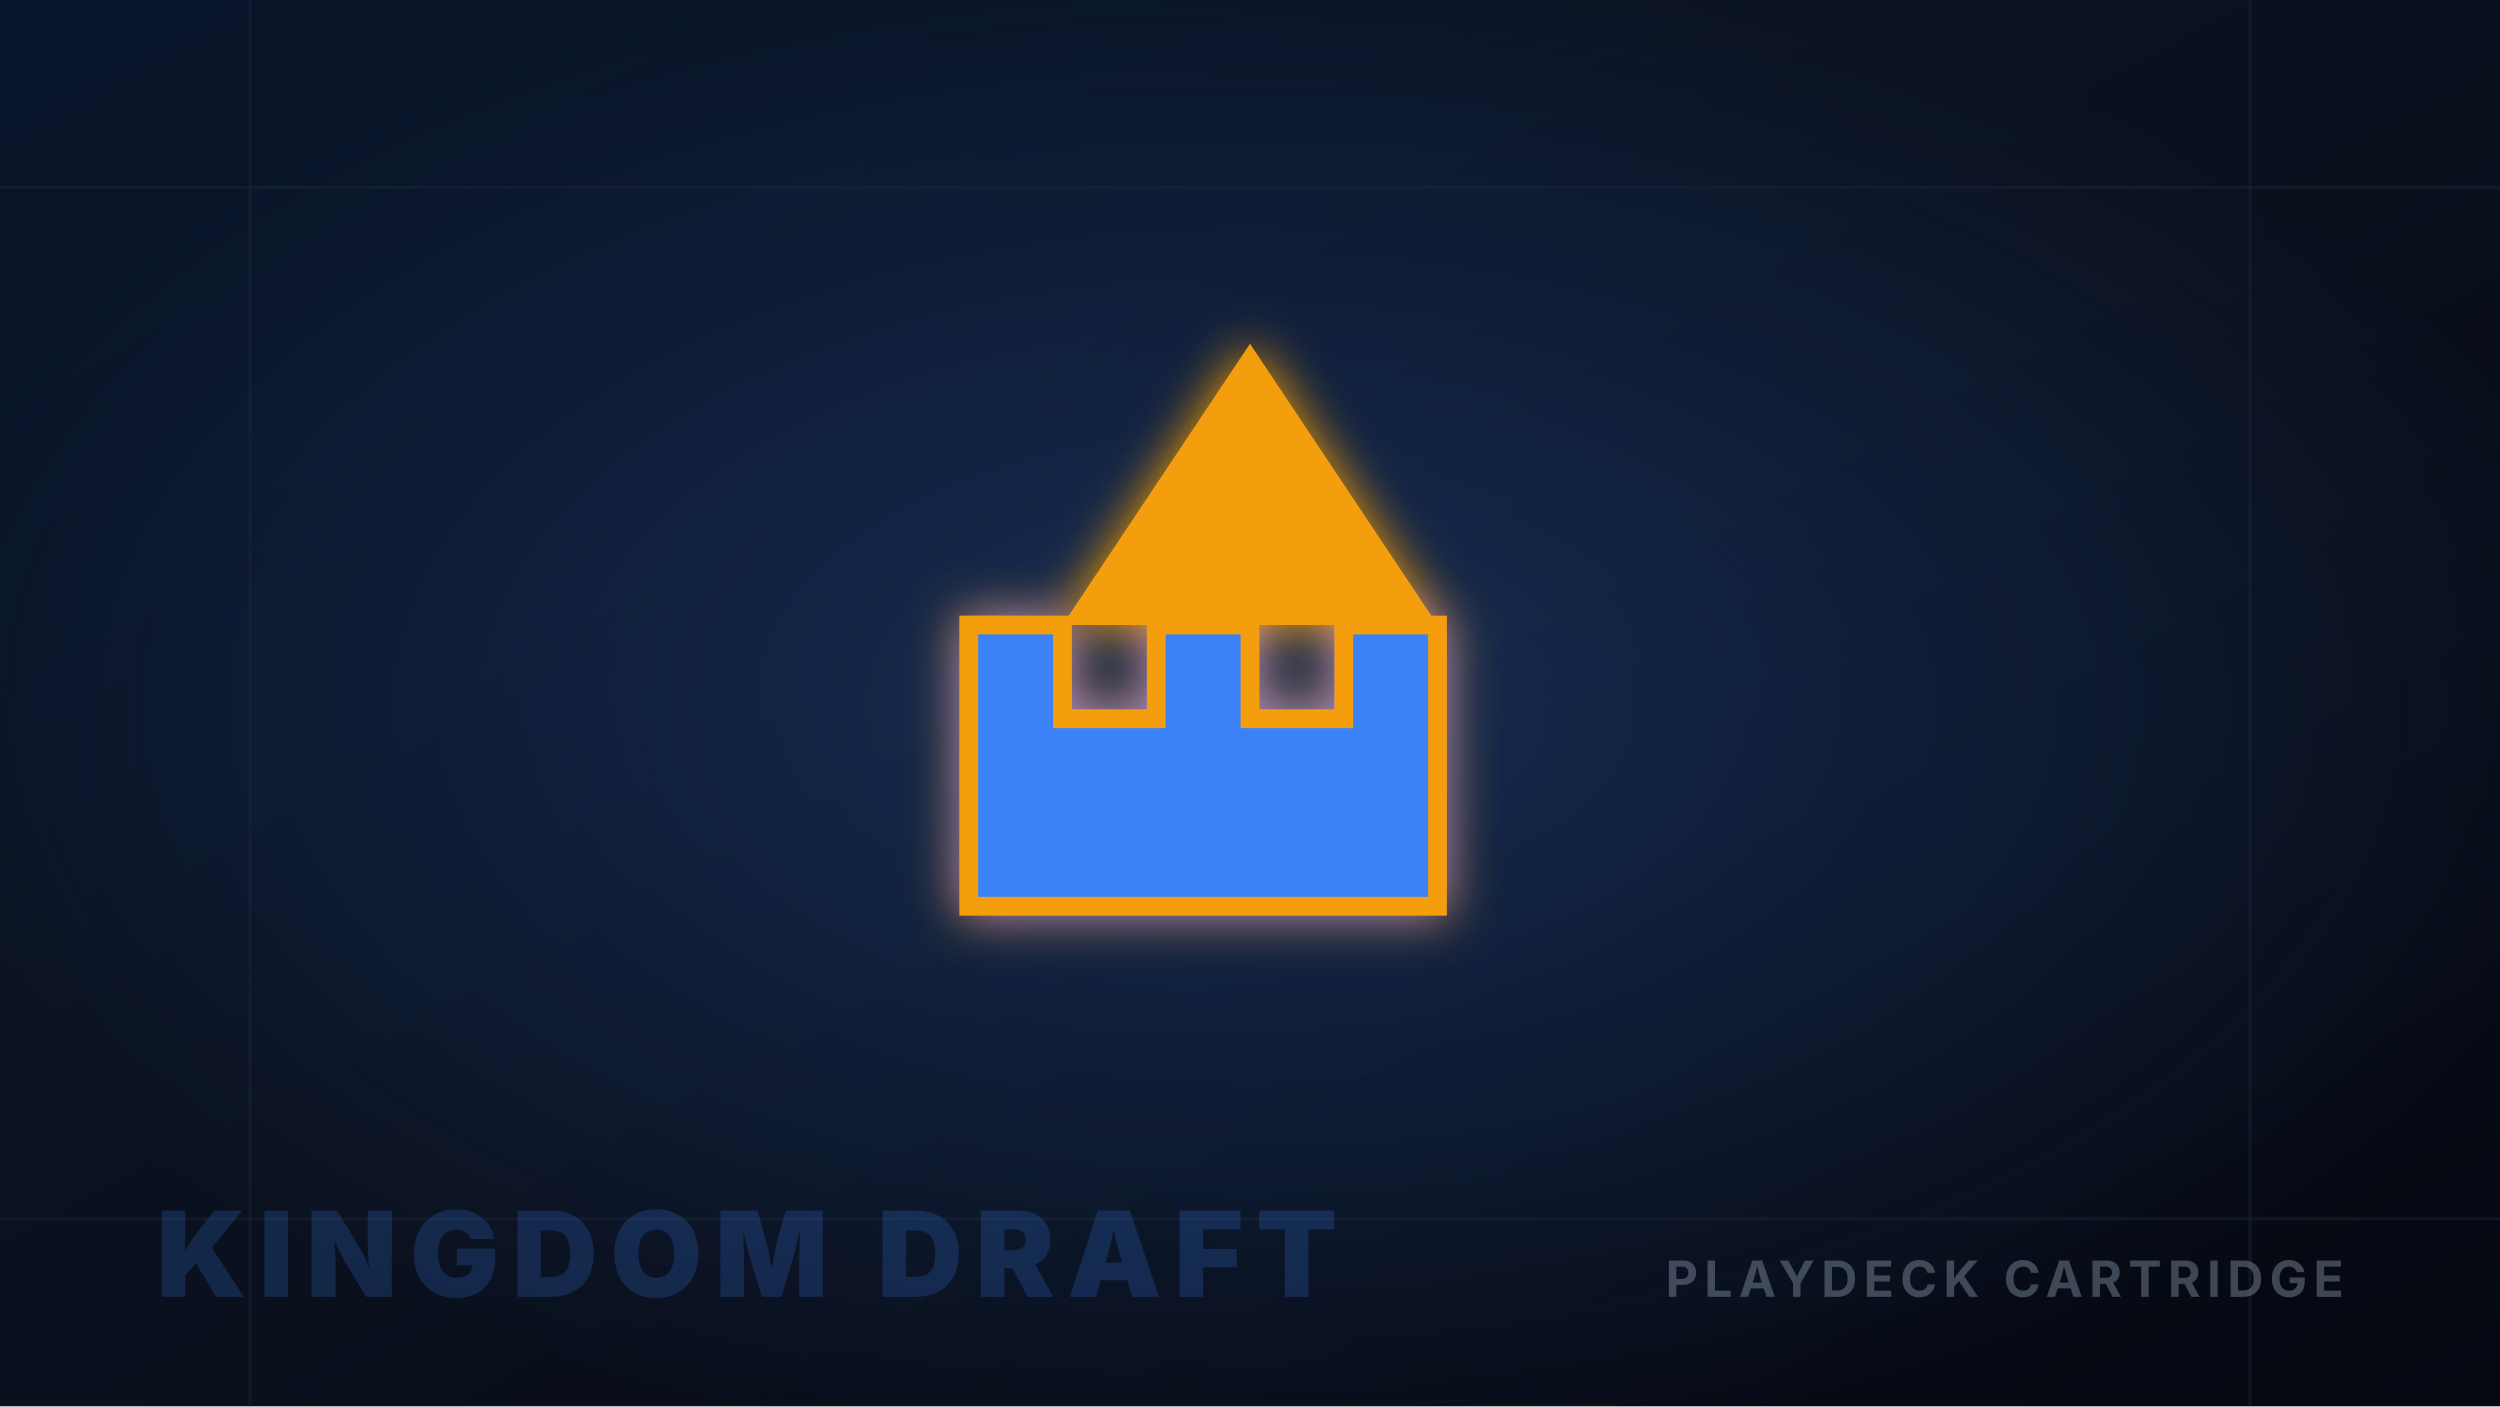
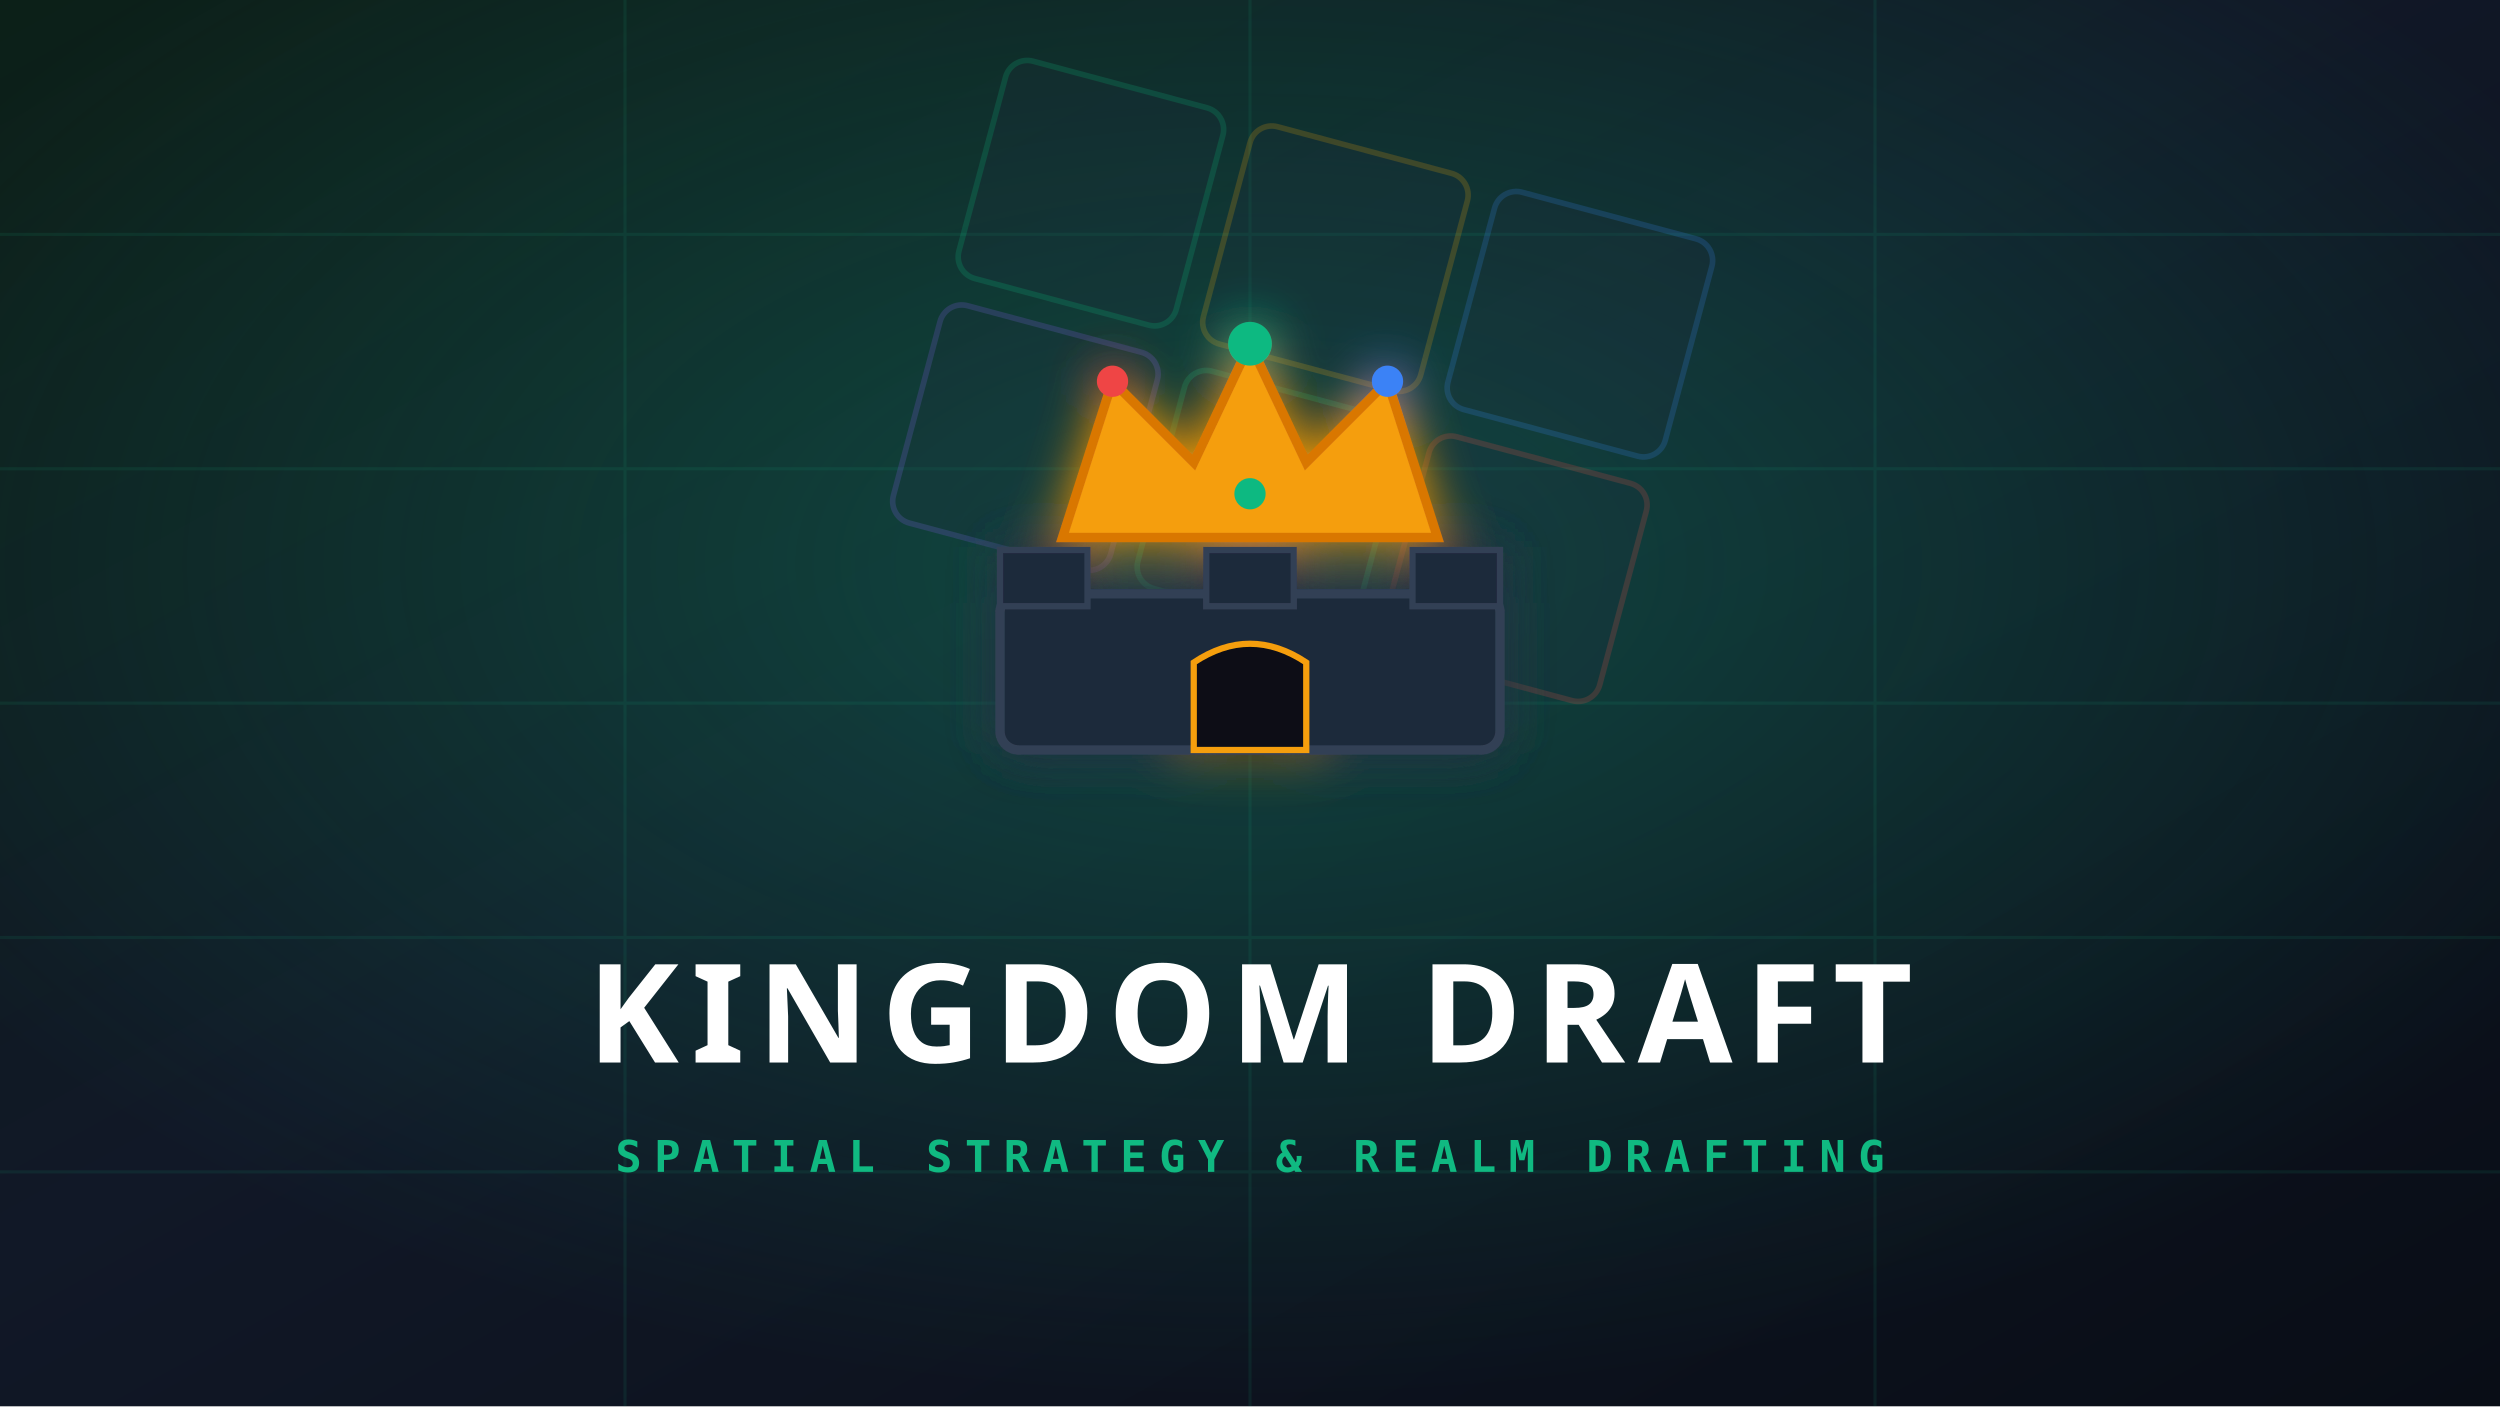
<svg xmlns="http://www.w3.org/2000/svg" viewBox="0 0 800 450" width="800" height="450">
  <defs>
    <linearGradient id="coverBg" x1="0%" y1="0%" x2="100%" y2="100%">
-       <stop offset="0%" stop-color="#09152b" />
-       <stop offset="50%" stop-color="#0a101d" />
-       <stop offset="100%" stop-color="#050811" />
+       <stop offset="0%" stop-color="#0c2018" />
+       <stop offset="45%" stop-color="#111827" />
+       <stop offset="100%" stop-color="#090d16" />
    </linearGradient>
-     <radialGradient id="coverGlow" cx="50%" cy="50%" r="55%">
-       <stop offset="0%" stop-color="#3b82f6" stop-opacity="0.25" />
-       <stop offset="100%" stop-color="#3b82f6" stop-opacity="0" />
+     <radialGradient id="emeraldCoverGlow" cx="50%" cy="40%" r="60%">
+       <stop offset="0%" stop-color="#10b981" stop-opacity="0.3" />
+       <stop offset="100%" stop-color="#10b981" stop-opacity="0" />
    </radialGradient>
-     <filter id="neonGlowCover" x="-20%" y="-20%" width="140%" height="140%">
+     <filter id="neonCoverGlow" x="-20%" y="-20%" width="140%" height="140%">
      <feGaussianBlur stdDeviation="8" result="blur" />
      <feMerge>
        <feMergeNode in="blur" />
        <feMergeNode in="SourceGraphic" />
      </feMerge>
    </filter>
  </defs>
  <rect width="800" height="450" fill="url(#coverBg)" />
-   <rect width="800" height="450" fill="url(#coverGlow)" />
-   <g stroke="#1e293b" stroke-width="1" stroke-opacity="0.4">
-     <line x1="80" y1="0" x2="80" y2="450" />
-     <line x1="720" y1="0" x2="720" y2="450" />
-     <line x1="0" y1="60" x2="800" y2="60" />
-     <line x1="0" y1="390" x2="800" y2="390" />
+   <rect width="800" height="450" fill="url(#emeraldCoverGlow)" />
+   <g opacity="0.1" stroke="#10b981" stroke-width="1">
+     <line x1="0" y1="75" x2="800" y2="75" />
+     <line x1="0" y1="150" x2="800" y2="150" />
+     <line x1="0" y1="225" x2="800" y2="225" />
+     <line x1="0" y1="300" x2="800" y2="300" />
+     <line x1="0" y1="375" x2="800" y2="375" />
+     <line x1="200" y1="0" x2="200" y2="450" />
+     <line x1="400" y1="0" x2="400" y2="450" />
+     <line x1="600" y1="0" x2="600" y2="450" />
  </g>
-   <g filter="url(#neonGlowCover)">
-     <g transform="translate(250, 50)">
-       <polygon points="60,240 60,150 90,150 90,180 120,180 120,150 150,150 150,180 180,180 180,150 210,150 210,240" fill="#3b82f6" stroke="#f59e0b" stroke-width="6" />
-       <polygon points="150,60 90,150 210,150" fill="#f59e0b" />
-     </g>
+   <g opacity="0.2" transform="translate(400, 150) rotate(15) scale(0.9)">
+     <rect x="-120" y="-120" width="80" height="80" rx="8" fill="#1e293b" stroke="#10b981" stroke-width="2" />
+     <rect x="-30" y="-120" width="80" height="80" rx="8" fill="#1e293b" stroke="#f59e0b" stroke-width="2" />
+     <rect x="60" y="-120" width="80" height="80" rx="8" fill="#1e293b" stroke="#3b82f6" stroke-width="2" />
+     <rect x="-120" y="-30" width="80" height="80" rx="8" fill="#1e293b" stroke="#8b5cf6" stroke-width="2" />
+     <rect x="-30" y="-30" width="80" height="80" rx="8" fill="#1e293b" stroke="#10b981" stroke-width="2" />
+     <rect x="60" y="-30" width="80" height="80" rx="8" fill="#1e293b" stroke="#ef4444" stroke-width="2" />
  </g>
-   <text x="50" y="415" font-family="system-ui, -apple-system, sans-serif" font-size="38" font-weight="900" fill="#3b82f6" fill-opacity="0.2" letter-spacing="4">KINGDOM DRAFT</text>
-   <text x="750" y="415" font-family="system-ui, -apple-system, sans-serif" font-size="16" font-weight="700" fill="#94a3b8" fill-opacity="0.4" text-anchor="end" letter-spacing="2">PLAYDECK CARTRIDGE</text>
+   <g filter="url(#neonCoverGlow)" transform="translate(400, 160)">
+     <rect x="-80" y="30" width="160" height="50" rx="6" fill="#1e293b" stroke="#334155" stroke-width="3" />
+     <rect x="-80" y="16" width="28" height="18" fill="#1e293b" stroke="#334155" stroke-width="2" />
+     <rect x="-14" y="16" width="28" height="18" fill="#1e293b" stroke="#334155" stroke-width="2" />
+     <rect x="52" y="16" width="28" height="18" fill="#1e293b" stroke="#334155" stroke-width="2" />
+     <path d="M-18 80 L-18 52 Q0 40 18 52 L18 80 Z" fill="#090d16" stroke="#f59e0b" stroke-width="2" />
+     <path d="M-60 12 L-44 -38 L-18 -12 L0 -50 L18 -12 L44 -38 L60 12 Z" fill="#f59e0b" stroke="#d97706" stroke-width="3" />
+     <circle cx="-44" cy="-38" r="5" fill="#ef4444" />
+     <circle cx="0" cy="-50" r="7" fill="#10b981" />
+     <circle cx="44" cy="-38" r="5" fill="#3b82f6" />
+     <circle cx="0" cy="-2" r="5" fill="#10b981" />
+   </g>
+   <text x="400" y="340" font-family="sans-serif" font-size="44" font-weight="900" fill="#ffffff" text-anchor="middle" letter-spacing="4">KINGDOM DRAFT</text>
+   <text x="400" y="375" font-family="monospace" font-size="14" font-weight="bold" fill="#10b981" text-anchor="middle" letter-spacing="4">SPATIAL STRATEGY &amp; REALM DRAFTING</text>
</svg>
